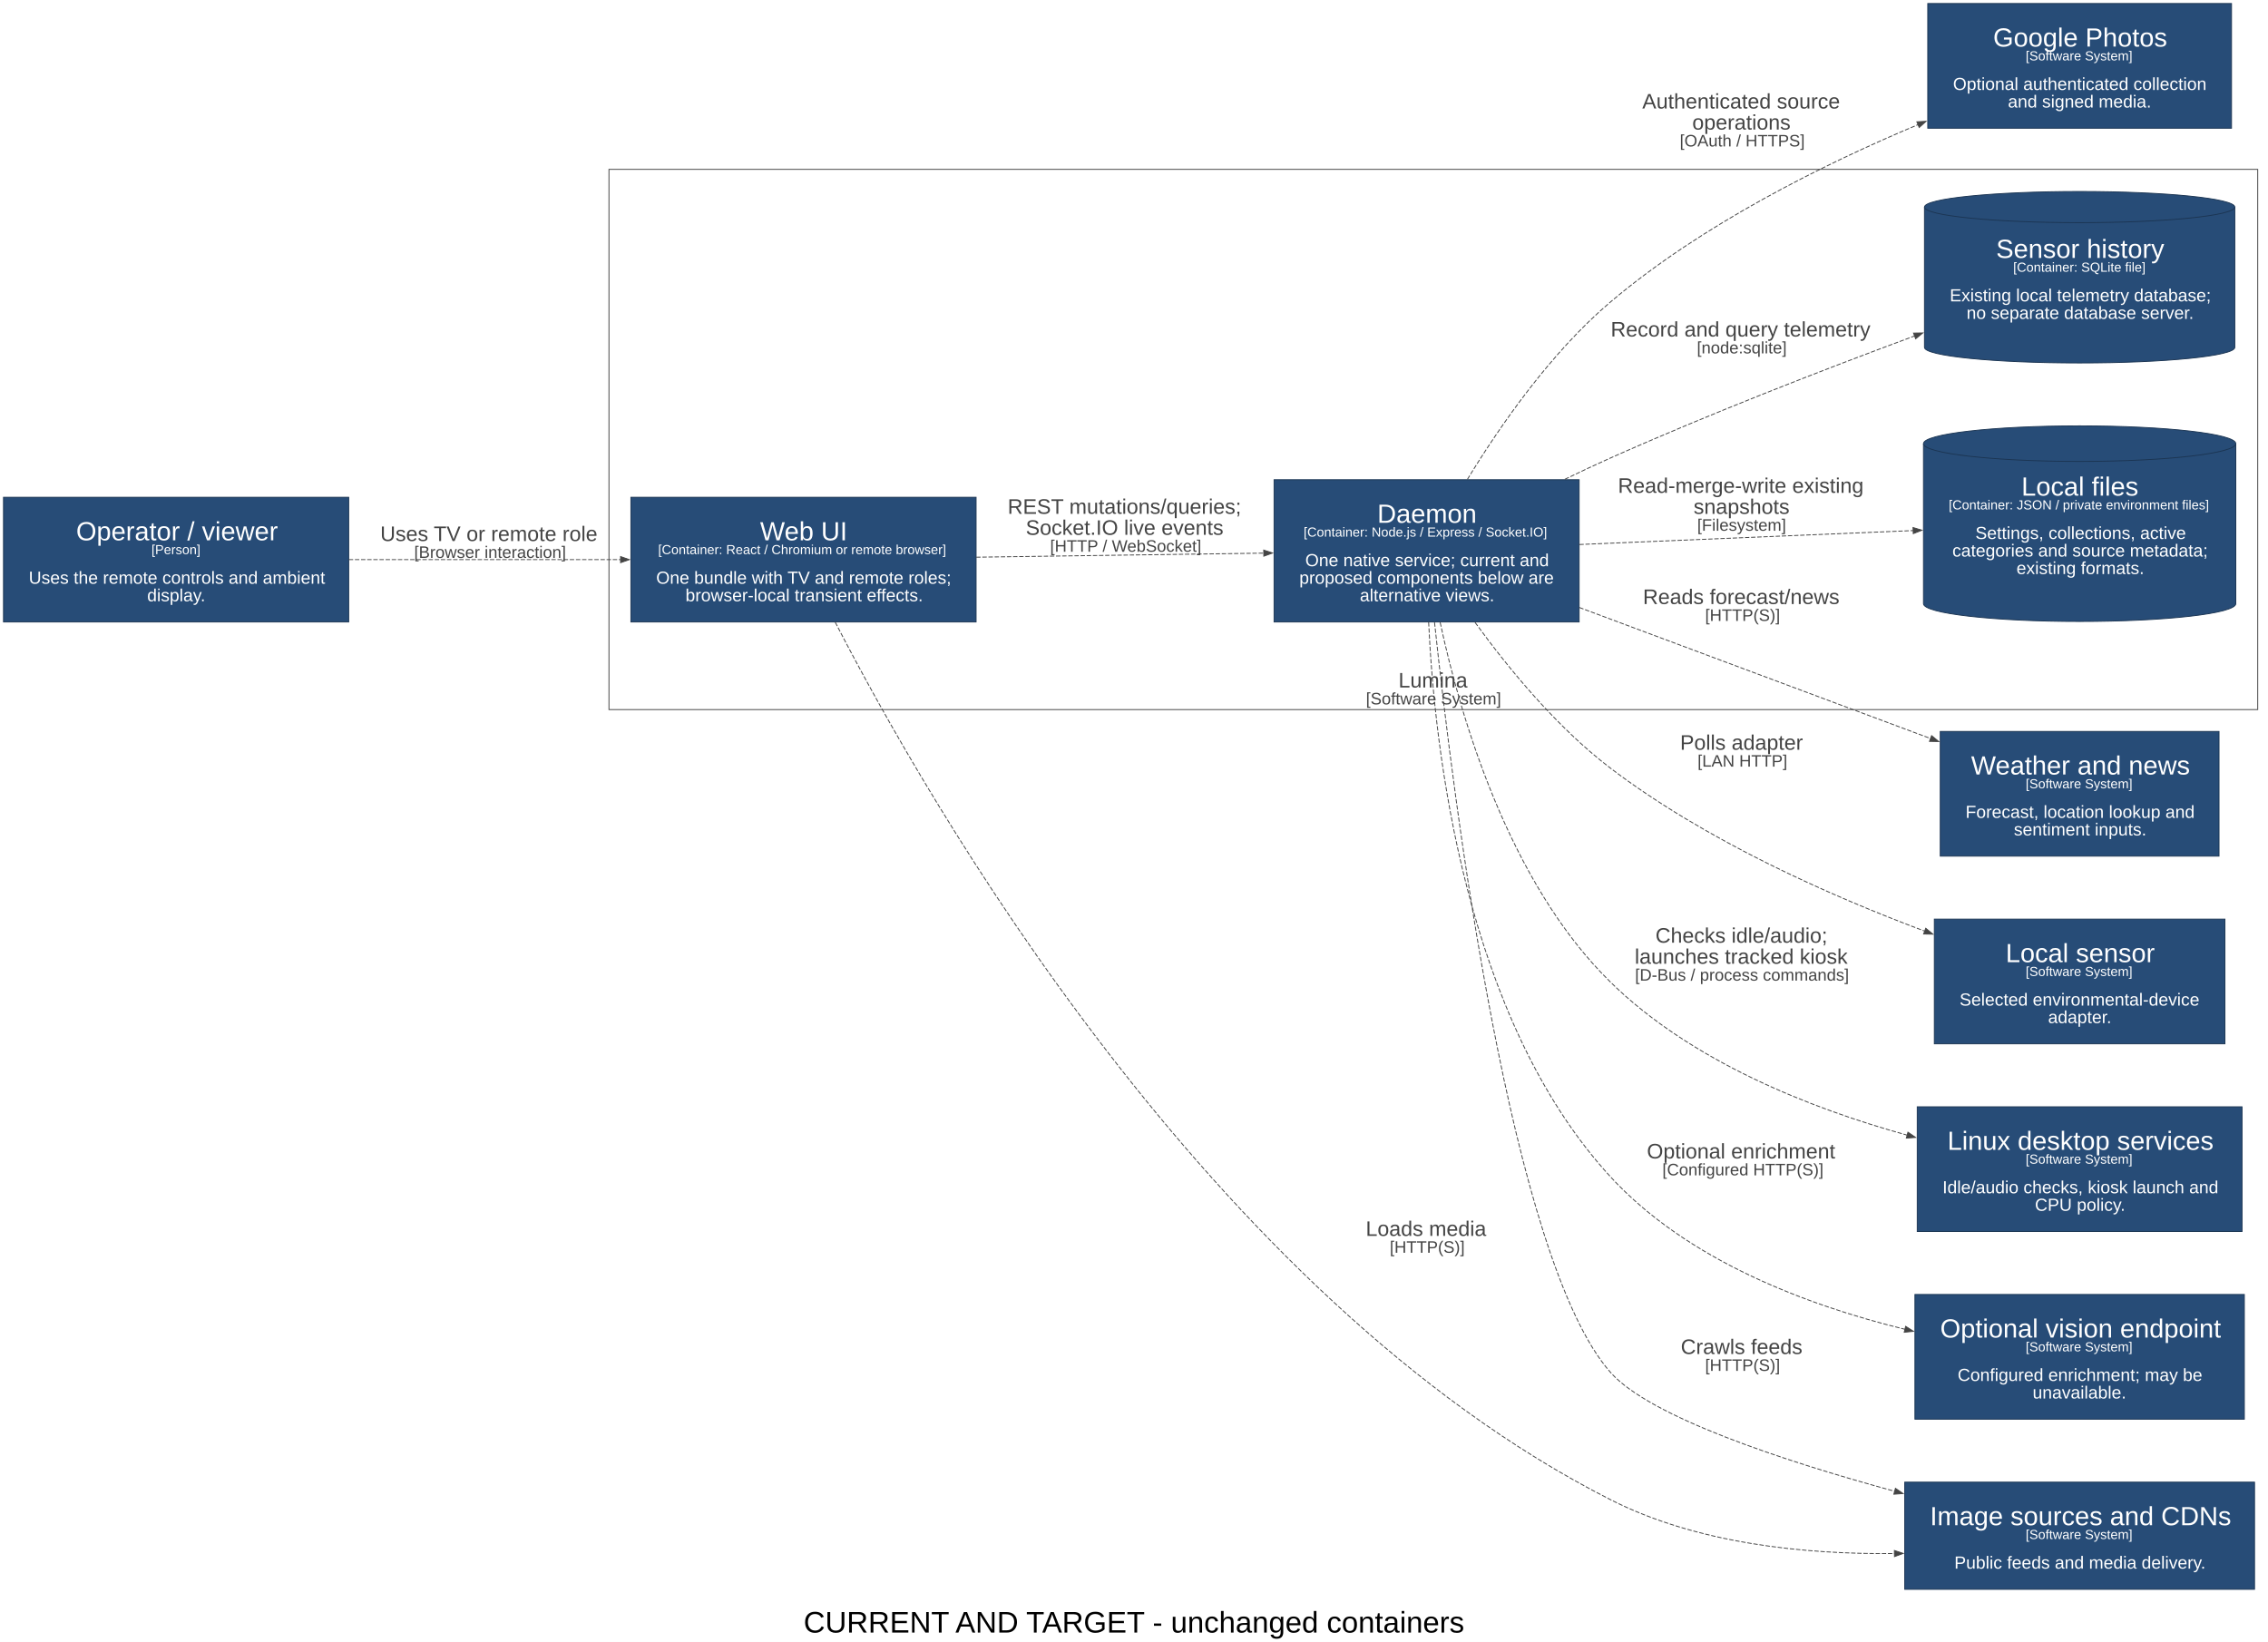
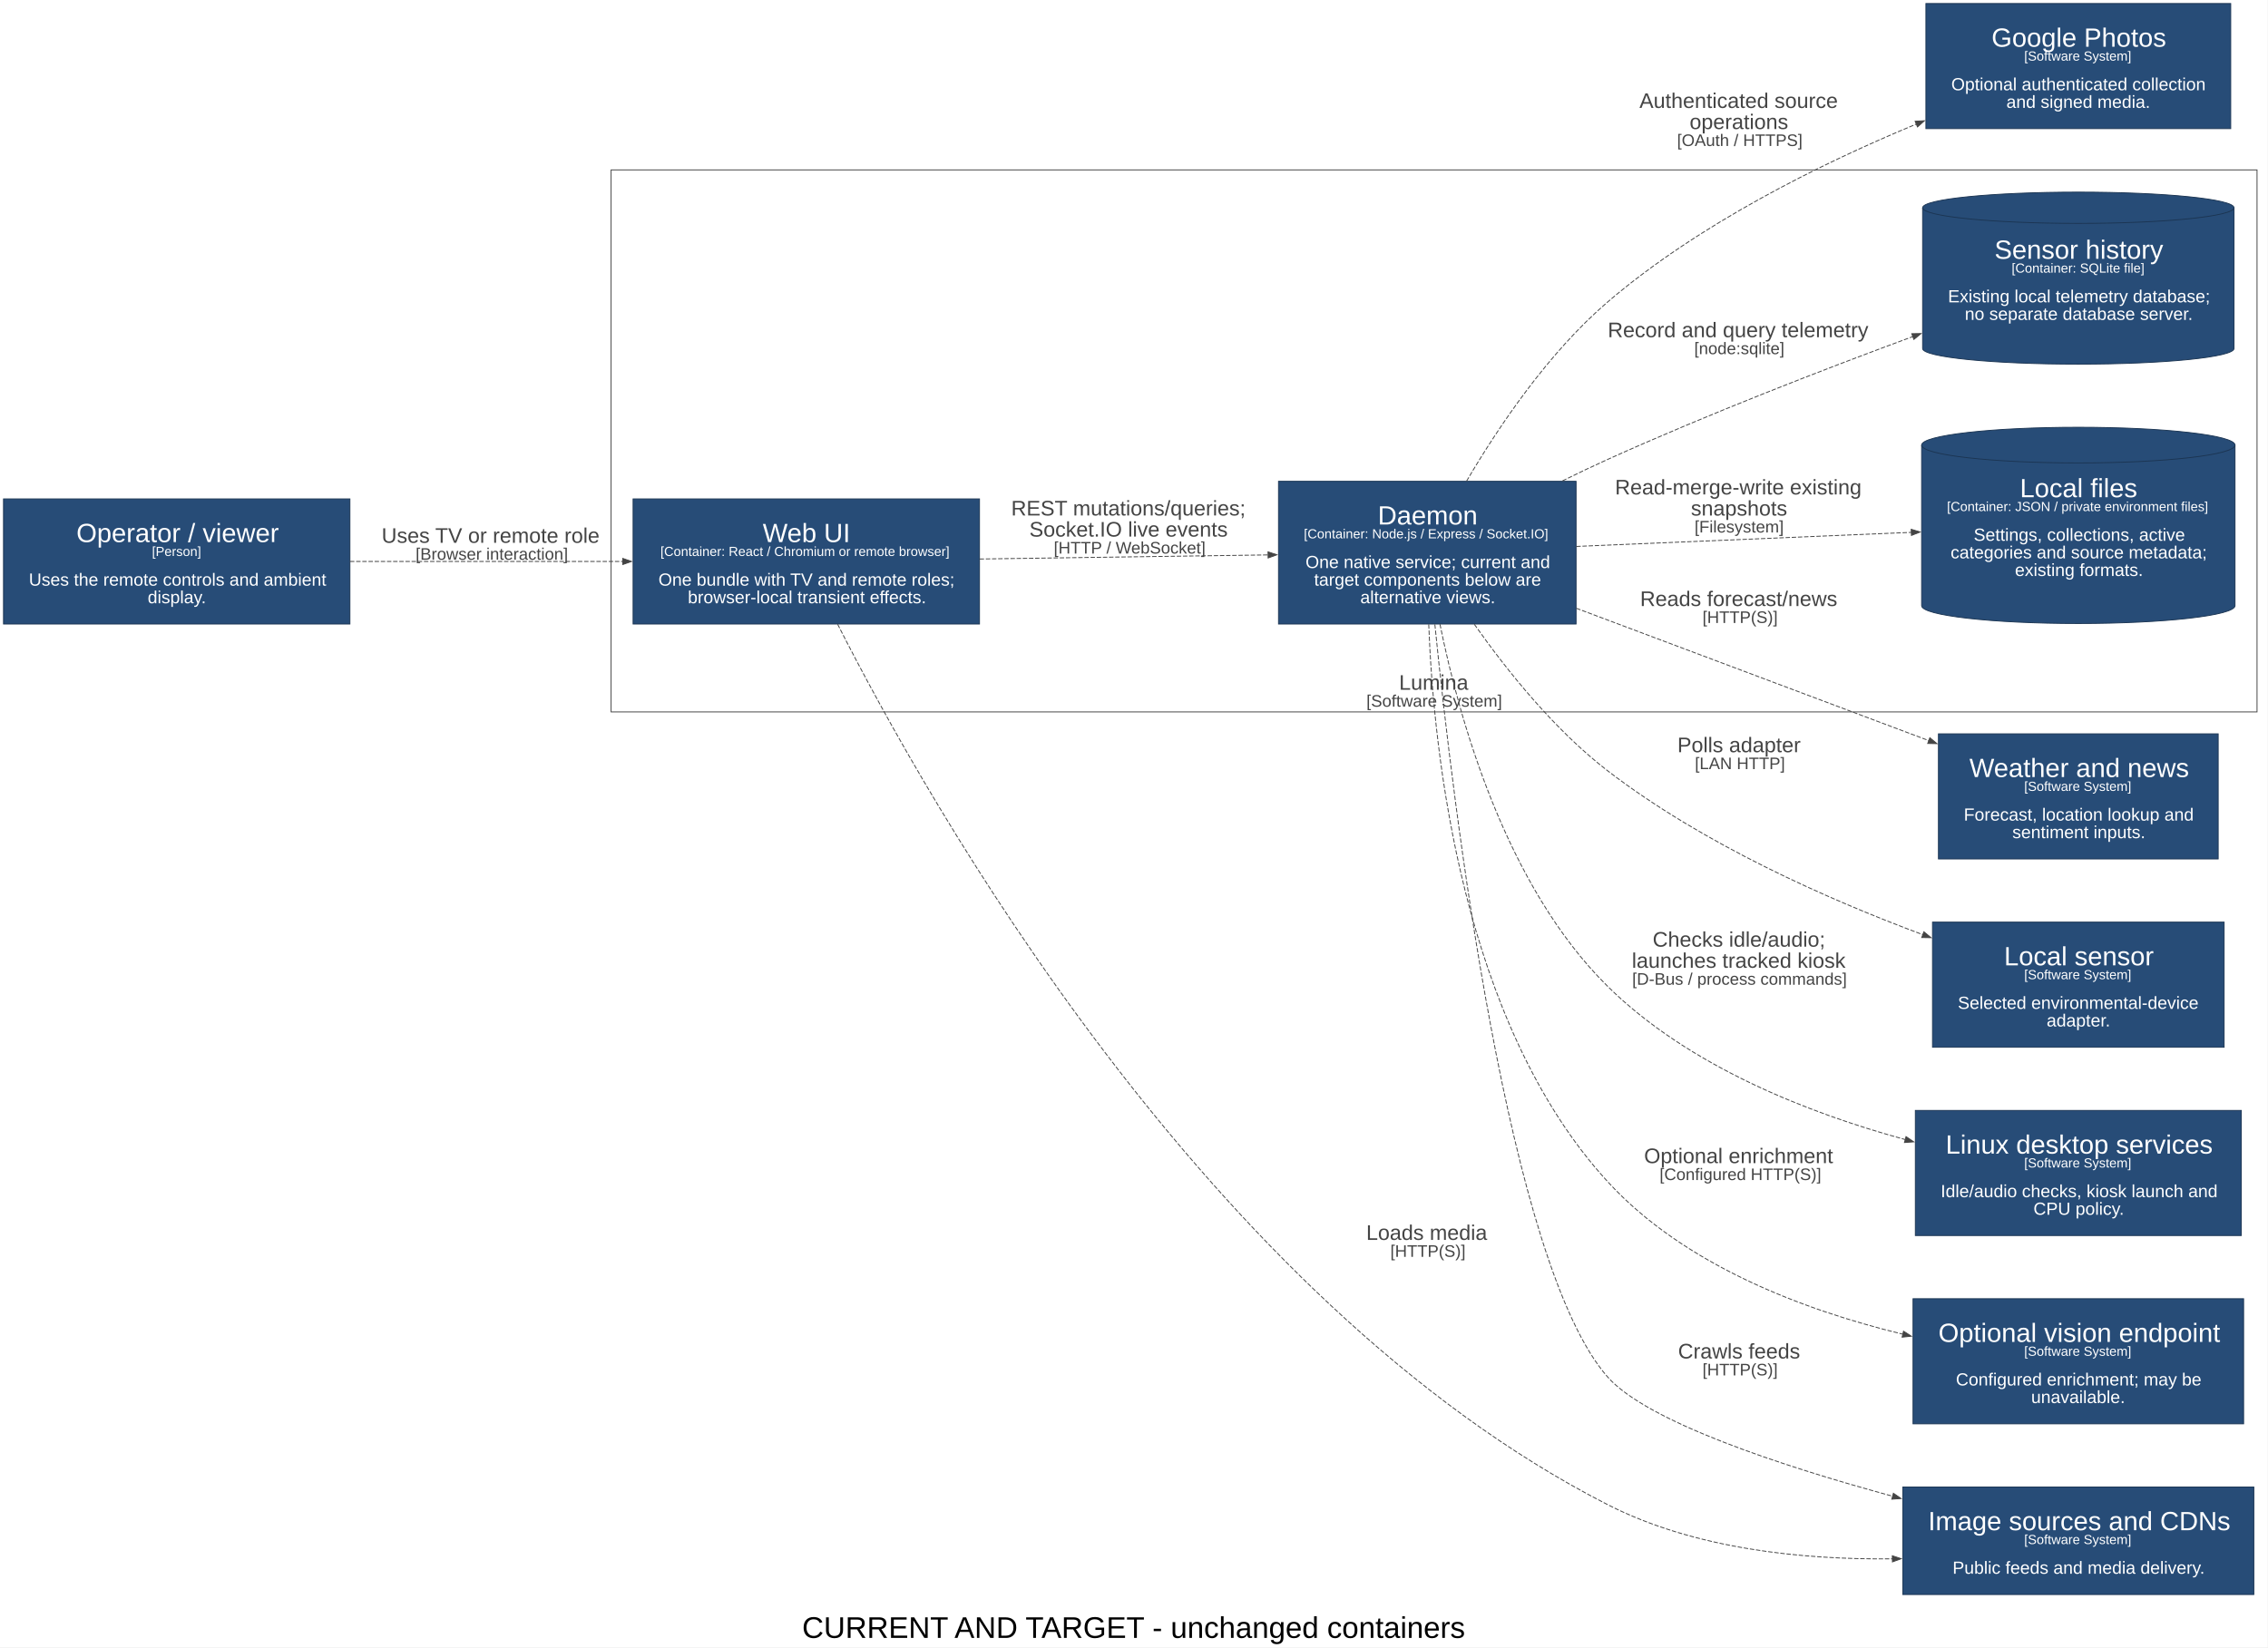
- <svg xmlns="http://www.w3.org/2000/svg" width="2586pt" height="1872pt" viewBox="0.00 0.00 2586.00 1872.00">
+ <svg xmlns="http://www.w3.org/2000/svg" width="2577pt" height="1872pt" viewBox="0.00 0.00 2577.00 1872.00">
  <g id="graph0" class="graph" transform="scale(1 1) rotate(0) translate(4 1868.2)">
-     <polygon fill="white" stroke="none" points="-4,4 -4,-1868.2 2582.28,-1868.2 2582.28,4 -4,4" />
-     <text xml:space="preserve" text-anchor="start" x="912.26" y="-6.7" font-family="Arial" font-size="34.00">CURRENT AND TARGET - unchanged containers</text>
+     <polygon fill="white" stroke="none" points="-4,4 -4,-1868.2 2572.53,-1868.2 2572.53,4 -4,4" />
+     <text xml:space="preserve" text-anchor="start" x="907.39" y="-6.7" font-family="Arial" font-size="34.00">CURRENT AND TARGET - unchanged containers</text>
    <g id="clust1" class="cluster">
-       <polygon fill="none" stroke="#444444" points="690.35,-1059.1 690.35,-1675.1 2570.28,-1675.1 2570.28,-1059.1 690.35,-1059.1" />
-       <text xml:space="preserve" text-anchor="start" x="1590.56" y="-1084.3" font-family="Arial" font-size="24.00" fill="#444444">Lumina</text>
-       <text xml:space="preserve" text-anchor="start" x="1553.44" y="-1065.05" font-family="Arial" font-size="19.00" fill="#444444">[Software System]</text>
+       <polygon fill="none" stroke="#444444" points="690.35,-1059.1 690.35,-1675.1 2560.53,-1675.1 2560.53,-1059.1 690.35,-1059.1" />
+       <text xml:space="preserve" text-anchor="start" x="1585.69" y="-1084.3" font-family="Arial" font-size="24.00" fill="#444444">Lumina</text>
+       <text xml:space="preserve" text-anchor="start" x="1548.56" y="-1065.05" font-family="Arial" font-size="19.00" fill="#444444">[Software System]</text>
    </g>
    <g id="1" class="node">
      <polygon fill="#274c77" stroke="#1b3553" points="393.6,-1301.2 0,-1301.2 0,-1159 393.6,-1159 393.6,-1301.2" />
      <text xml:space="preserve" text-anchor="start" x="82.8" y="-1252.1" font-family="Arial" font-size="30.00" fill="#ffffff">Operator / viewer</text>
      <text xml:space="preserve" text-anchor="start" x="168.68" y="-1236.35" font-family="Arial" font-size="15.00" fill="#ffffff">[Person]</text>
      <text xml:space="preserve" text-anchor="start" x="28.8" y="-1202.6" font-family="Arial" font-size="20.00" fill="#ffffff">Uses the remote controls and ambient</text>
      <text xml:space="preserve" text-anchor="start" x="163.8" y="-1182.6" font-family="Arial" font-size="20.00" fill="#ffffff">display.</text>
    </g>
    <g id="9" class="node">
      <polygon fill="#274c77" stroke="#1b3553" points="1108.95,-1301.2 715.35,-1301.2 715.35,-1159 1108.95,-1159 1108.95,-1301.2" />
      <text xml:space="preserve" text-anchor="start" x="862.65" y="-1252.1" font-family="Arial" font-size="30.00" fill="#ffffff">Web UI</text>
      <text xml:space="preserve" text-anchor="start" x="746.4" y="-1236.35" font-family="Arial" font-size="15.00" fill="#ffffff">[Container: React / Chromium or remote browser]</text>
      <text xml:space="preserve" text-anchor="start" x="744.15" y="-1202.6" font-family="Arial" font-size="20.00" fill="#ffffff">One bundle with TV and remote roles;</text>
      <text xml:space="preserve" text-anchor="start" x="777.53" y="-1182.6" font-family="Arial" font-size="20.00" fill="#ffffff">browser-local transient effects.</text>
    </g>
    <g id="36" class="edge">
      <path fill="none" stroke="#444444" stroke-dasharray="5,2" d="M393.67,-1230.1C489.98,-1230.1 606.07,-1230.1 703.87,-1230.1" />
      <polygon fill="#444444" stroke="#444444" points="703.59,-1233.6 713.59,-1230.1 703.59,-1226.6 703.59,-1233.6" />
      <text xml:space="preserve" text-anchor="start" x="429.6" y="-1251.3" font-family="Arial" font-size="24.00" fill="#444444">Uses TV or remote role</text>
      <text xml:space="preserve" text-anchor="start" x="468.23" y="-1232.05" font-family="Arial" font-size="19.00" fill="#444444">[Browser interaction]</text>
    </g>
    <g id="2" class="node">
-       <polygon fill="#274c77" stroke="#1b3553" points="2566.65,-178.2 2167.8,-178.2 2167.8,-56 2566.65,-56 2566.65,-178.2" />
-       <text xml:space="preserve" text-anchor="start" x="2196.6" y="-129.1" font-family="Arial" font-size="30.00" fill="#ffffff">Image sources and CDNs</text>
-       <text xml:space="preserve" text-anchor="start" x="2305.72" y="-113.35" font-family="Arial" font-size="15.00" fill="#ffffff">[Software System]</text>
-       <text xml:space="preserve" text-anchor="start" x="2224.35" y="-79.6" font-family="Arial" font-size="20.00" fill="#ffffff">Public feeds and media delivery.</text>
+       <polygon fill="#274c77" stroke="#1b3553" points="2556.9,-178.2 2158.05,-178.2 2158.05,-56 2556.9,-56 2556.9,-178.2" />
+       <text xml:space="preserve" text-anchor="start" x="2186.85" y="-129.1" font-family="Arial" font-size="30.00" fill="#ffffff">Image sources and CDNs</text>
+       <text xml:space="preserve" text-anchor="start" x="2295.97" y="-113.35" font-family="Arial" font-size="15.00" fill="#ffffff">[Software System]</text>
+       <text xml:space="preserve" text-anchor="start" x="2214.6" y="-79.6" font-family="Arial" font-size="20.00" fill="#ffffff">Public feeds and media delivery.</text>
    </g>
    <g id="3" class="node">
-       <polygon fill="#274c77" stroke="#1b3553" points="2526.15,-1034.2 2208.3,-1034.2 2208.3,-892 2526.15,-892 2526.15,-1034.2" />
-       <text xml:space="preserve" text-anchor="start" x="2243.47" y="-985.1" font-family="Arial" font-size="30.00" fill="#ffffff">Weather and news</text>
-       <text xml:space="preserve" text-anchor="start" x="2305.72" y="-969.35" font-family="Arial" font-size="15.00" fill="#ffffff">[Software System]</text>
-       <text xml:space="preserve" text-anchor="start" x="2237.1" y="-935.6" font-family="Arial" font-size="20.00" fill="#ffffff">Forecast, location lookup and</text>
-       <text xml:space="preserve" text-anchor="start" x="2292.22" y="-915.6" font-family="Arial" font-size="20.00" fill="#ffffff">sentiment inputs.</text>
+       <polygon fill="#274c77" stroke="#1b3553" points="2516.4,-1034.2 2198.55,-1034.2 2198.55,-892 2516.4,-892 2516.4,-1034.2" />
+       <text xml:space="preserve" text-anchor="start" x="2233.72" y="-985.1" font-family="Arial" font-size="30.00" fill="#ffffff">Weather and news</text>
+       <text xml:space="preserve" text-anchor="start" x="2295.97" y="-969.35" font-family="Arial" font-size="15.00" fill="#ffffff">[Software System]</text>
+       <text xml:space="preserve" text-anchor="start" x="2227.35" y="-935.6" font-family="Arial" font-size="20.00" fill="#ffffff">Forecast, location lookup and</text>
+       <text xml:space="preserve" text-anchor="start" x="2282.47" y="-915.6" font-family="Arial" font-size="20.00" fill="#ffffff">sentiment inputs.</text>
    </g>
    <g id="4" class="node">
-       <polygon fill="#274c77" stroke="#1b3553" points="2532.9,-820.2 2201.55,-820.2 2201.55,-678 2532.9,-678 2532.9,-820.2" />
-       <text xml:space="preserve" text-anchor="start" x="2282.85" y="-771.1" font-family="Arial" font-size="30.00" fill="#ffffff">Local sensor</text>
-       <text xml:space="preserve" text-anchor="start" x="2305.72" y="-755.35" font-family="Arial" font-size="15.00" fill="#ffffff">[Software System]</text>
-       <text xml:space="preserve" text-anchor="start" x="2230.35" y="-721.6" font-family="Arial" font-size="20.00" fill="#ffffff">Selected environmental-device</text>
-       <text xml:space="preserve" text-anchor="start" x="2331.22" y="-701.6" font-family="Arial" font-size="20.00" fill="#ffffff">adapter.</text>
+       <polygon fill="#274c77" stroke="#1b3553" points="2523.15,-820.2 2191.8,-820.2 2191.8,-678 2523.15,-678 2523.15,-820.2" />
+       <text xml:space="preserve" text-anchor="start" x="2273.1" y="-771.1" font-family="Arial" font-size="30.00" fill="#ffffff">Local sensor</text>
+       <text xml:space="preserve" text-anchor="start" x="2295.97" y="-755.35" font-family="Arial" font-size="15.00" fill="#ffffff">[Software System]</text>
+       <text xml:space="preserve" text-anchor="start" x="2220.6" y="-721.6" font-family="Arial" font-size="20.00" fill="#ffffff">Selected environmental-device</text>
+       <text xml:space="preserve" text-anchor="start" x="2321.47" y="-701.6" font-family="Arial" font-size="20.00" fill="#ffffff">adapter.</text>
    </g>
    <g id="5" class="node">
-       <polygon fill="#274c77" stroke="#1b3553" points="2552.4,-606.2 2182.05,-606.2 2182.05,-464 2552.4,-464 2552.4,-606.2" />
-       <text xml:space="preserve" text-anchor="start" x="2216.47" y="-557.1" font-family="Arial" font-size="30.00" fill="#ffffff">Linux desktop services</text>
-       <text xml:space="preserve" text-anchor="start" x="2305.72" y="-541.35" font-family="Arial" font-size="15.00" fill="#ffffff">[Software System]</text>
-       <text xml:space="preserve" text-anchor="start" x="2210.85" y="-507.6" font-family="Arial" font-size="20.00" fill="#ffffff">Idle/audio checks, kiosk launch and</text>
-       <text xml:space="preserve" text-anchor="start" x="2316.22" y="-487.6" font-family="Arial" font-size="20.00" fill="#ffffff">CPU policy.</text>
+       <polygon fill="#274c77" stroke="#1b3553" points="2542.65,-606.2 2172.3,-606.2 2172.3,-464 2542.65,-464 2542.65,-606.2" />
+       <text xml:space="preserve" text-anchor="start" x="2206.72" y="-557.1" font-family="Arial" font-size="30.00" fill="#ffffff">Linux desktop services</text>
+       <text xml:space="preserve" text-anchor="start" x="2295.97" y="-541.35" font-family="Arial" font-size="15.00" fill="#ffffff">[Software System]</text>
+       <text xml:space="preserve" text-anchor="start" x="2201.1" y="-507.6" font-family="Arial" font-size="20.00" fill="#ffffff">Idle/audio checks, kiosk launch and</text>
+       <text xml:space="preserve" text-anchor="start" x="2306.47" y="-487.6" font-family="Arial" font-size="20.00" fill="#ffffff">CPU policy.</text>
    </g>
    <g id="6" class="node">
-       <polygon fill="#274c77" stroke="#1b3553" points="2555.03,-392.2 2179.42,-392.2 2179.42,-250 2555.03,-250 2555.03,-392.2" />
-       <text xml:space="preserve" text-anchor="start" x="2208.22" y="-343.1" font-family="Arial" font-size="30.00" fill="#ffffff">Optional vision endpoint</text>
-       <text xml:space="preserve" text-anchor="start" x="2305.72" y="-327.35" font-family="Arial" font-size="15.00" fill="#ffffff">[Software System]</text>
-       <text xml:space="preserve" text-anchor="start" x="2228.1" y="-293.6" font-family="Arial" font-size="20.00" fill="#ffffff">Configured enrichment; may be</text>
-       <text xml:space="preserve" text-anchor="start" x="2313.6" y="-273.6" font-family="Arial" font-size="20.00" fill="#ffffff">unavailable.</text>
+       <polygon fill="#274c77" stroke="#1b3553" points="2545.28,-392.2 2169.67,-392.2 2169.67,-250 2545.28,-250 2545.28,-392.2" />
+       <text xml:space="preserve" text-anchor="start" x="2198.47" y="-343.1" font-family="Arial" font-size="30.00" fill="#ffffff">Optional vision endpoint</text>
+       <text xml:space="preserve" text-anchor="start" x="2295.97" y="-327.35" font-family="Arial" font-size="15.00" fill="#ffffff">[Software System]</text>
+       <text xml:space="preserve" text-anchor="start" x="2218.35" y="-293.6" font-family="Arial" font-size="20.00" fill="#ffffff">Configured enrichment; may be</text>
+       <text xml:space="preserve" text-anchor="start" x="2303.85" y="-273.6" font-family="Arial" font-size="20.00" fill="#ffffff">unavailable.</text>
    </g>
    <g id="7" class="node">
-       <polygon fill="#274c77" stroke="#1b3553" points="2540.4,-1864.2 2194.05,-1864.2 2194.05,-1722 2540.4,-1722 2540.4,-1864.2" />
-       <text xml:space="preserve" text-anchor="start" x="2268.6" y="-1815.1" font-family="Arial" font-size="30.00" fill="#ffffff">Google Photos</text>
-       <text xml:space="preserve" text-anchor="start" x="2305.72" y="-1799.35" font-family="Arial" font-size="15.00" fill="#ffffff">[Software System]</text>
-       <text xml:space="preserve" text-anchor="start" x="2222.85" y="-1765.6" font-family="Arial" font-size="20.00" fill="#ffffff">Optional authenticated collection</text>
-       <text xml:space="preserve" text-anchor="start" x="2285.47" y="-1745.6" font-family="Arial" font-size="20.00" fill="#ffffff">and signed media.</text>
+       <polygon fill="#274c77" stroke="#1b3553" points="2530.65,-1864.2 2184.3,-1864.2 2184.3,-1722 2530.65,-1722 2530.65,-1864.2" />
+       <text xml:space="preserve" text-anchor="start" x="2258.85" y="-1815.1" font-family="Arial" font-size="30.00" fill="#ffffff">Google Photos</text>
+       <text xml:space="preserve" text-anchor="start" x="2295.97" y="-1799.35" font-family="Arial" font-size="15.00" fill="#ffffff">[Software System]</text>
+       <text xml:space="preserve" text-anchor="start" x="2213.1" y="-1765.6" font-family="Arial" font-size="20.00" fill="#ffffff">Optional authenticated collection</text>
+       <text xml:space="preserve" text-anchor="start" x="2275.72" y="-1745.6" font-family="Arial" font-size="20.00" fill="#ffffff">and signed media.</text>
    </g>
    <g id="10" class="node">
-       <polygon fill="#274c77" stroke="#1b3553" points="1796.55,-1321.2 1448.7,-1321.2 1448.7,-1159 1796.55,-1159 1796.55,-1321.2" />
-       <text xml:space="preserve" text-anchor="start" x="1566.38" y="-1272.1" font-family="Arial" font-size="30.00" fill="#ffffff">Daemon</text>
-       <text xml:space="preserve" text-anchor="start" x="1482.38" y="-1256.35" font-family="Arial" font-size="15.00" fill="#ffffff">[Container: Node.js / Express / Socket.IO]</text>
-       <text xml:space="preserve" text-anchor="start" x="1484.25" y="-1222.6" font-family="Arial" font-size="20.00" fill="#ffffff">One native service; current and</text>
-       <text xml:space="preserve" text-anchor="start" x="1477.5" y="-1202.6" font-family="Arial" font-size="20.00" fill="#ffffff">proposed components below are</text>
-       <text xml:space="preserve" text-anchor="start" x="1546.5" y="-1182.6" font-family="Arial" font-size="20.00" fill="#ffffff">alternative views.</text>
+       <polygon fill="#274c77" stroke="#1b3553" points="1786.8,-1321.2 1448.7,-1321.2 1448.7,-1159 1786.8,-1159 1786.8,-1321.2" />
+       <text xml:space="preserve" text-anchor="start" x="1561.5" y="-1272.1" font-family="Arial" font-size="30.00" fill="#ffffff">Daemon</text>
+       <text xml:space="preserve" text-anchor="start" x="1477.5" y="-1256.35" font-family="Arial" font-size="15.00" fill="#ffffff">[Container: Node.js / Express / Socket.IO]</text>
+       <text xml:space="preserve" text-anchor="start" x="1479.38" y="-1222.6" font-family="Arial" font-size="20.00" fill="#ffffff">One native service; current and</text>
+       <text xml:space="preserve" text-anchor="start" x="1489.12" y="-1202.6" font-family="Arial" font-size="20.00" fill="#ffffff">target components below are</text>
+       <text xml:space="preserve" text-anchor="start" x="1541.62" y="-1182.6" font-family="Arial" font-size="20.00" fill="#ffffff">alternative views.</text>
    </g>
    <g id="41" class="edge">
-       <path fill="none" stroke="#444444" stroke-dasharray="5,2" d="M1631.67,-1158.55C1653.32,-954.79 1718.96,-430.7 1832.55,-303.1 1877.25,-252.89 2026.99,-203.14 2156.52,-167.75" />
-       <polygon fill="#444444" stroke="#444444" points="2157.2,-171.19 2165.93,-165.19 2155.36,-164.44 2157.2,-171.19" />
-       <text xml:space="preserve" text-anchor="start" x="1912.43" y="-324.3" font-family="Arial" font-size="24.00" fill="#444444">Crawls feeds</text>
-       <text xml:space="preserve" text-anchor="start" x="1940.18" y="-305.05" font-family="Arial" font-size="19.00" fill="#444444">[HTTP(S)]</text>
+       <path fill="none" stroke="#444444" stroke-dasharray="5,2" d="M1626.35,-1158.56C1646.87,-954.85 1709.65,-430.84 1822.8,-303.1 1867.37,-252.78 2017.12,-203.04 2146.69,-167.68" />
+       <polygon fill="#444444" stroke="#444444" points="2147.37,-171.12 2156.1,-165.12 2145.54,-164.36 2147.37,-171.12" />
+       <text xml:space="preserve" text-anchor="start" x="1902.68" y="-324.3" font-family="Arial" font-size="24.00" fill="#444444">Crawls feeds</text>
+       <text xml:space="preserve" text-anchor="start" x="1930.43" y="-305.05" font-family="Arial" font-size="19.00" fill="#444444">[HTTP(S)]</text>
    </g>
    <g id="42" class="edge">
-       <path fill="none" stroke="#444444" stroke-dasharray="5,2" d="M1796.79,-1175.51C1917.44,-1130.5 2077.56,-1070.78 2197.27,-1026.12" />
-       <polygon fill="#444444" stroke="#444444" points="2198.43,-1029.42 2206.58,-1022.65 2195.99,-1022.87 2198.43,-1029.42" />
-       <text xml:space="preserve" text-anchor="start" x="1869.3" y="-1179.45" font-family="Arial" font-size="24.00" fill="#444444">Reads forecast/news</text>
-       <text xml:space="preserve" text-anchor="start" x="1940.18" y="-1160.2" font-family="Arial" font-size="19.00" fill="#444444">[HTTP(S)]</text>
+       <path fill="none" stroke="#444444" stroke-dasharray="5,2" d="M1787.07,-1176.9C1906.99,-1131.87 2067.54,-1071.59 2187.58,-1026.51" />
+       <polygon fill="#444444" stroke="#444444" points="2188.79,-1029.8 2196.92,-1023.01 2186.33,-1023.25 2188.79,-1029.8" />
+       <text xml:space="preserve" text-anchor="start" x="1859.55" y="-1179.45" font-family="Arial" font-size="24.00" fill="#444444">Reads forecast/news</text>
+       <text xml:space="preserve" text-anchor="start" x="1930.43" y="-1160.2" font-family="Arial" font-size="19.00" fill="#444444">[HTTP(S)]</text>
    </g>
    <g id="43" class="edge">
-       <path fill="none" stroke="#444444" stroke-dasharray="5,2" d="M1677.89,-1158.5C1716.2,-1105.72 1771.44,-1038.46 1832.55,-992.1 1940.78,-909.99 2081.19,-847.46 2190.82,-806.4" />
-       <polygon fill="#444444" stroke="#444444" points="2191.76,-809.78 2199.91,-803.02 2189.32,-803.22 2191.76,-809.78" />
-       <text xml:space="preserve" text-anchor="start" x="1911.68" y="-1013.3" font-family="Arial" font-size="24.00" fill="#444444">Polls adapter</text>
-       <text xml:space="preserve" text-anchor="start" x="1931.55" y="-994.05" font-family="Arial" font-size="19.00" fill="#444444">[LAN HTTP]</text>
+       <path fill="none" stroke="#444444" stroke-dasharray="5,2" d="M1671.17,-1158.73C1708.43,-1105.88 1762.43,-1038.45 1822.8,-992.1 1930.65,-909.29 2071.24,-846.74 2181.04,-805.86" />
+       <polygon fill="#444444" stroke="#444444" points="2181.98,-809.24 2190.15,-802.49 2179.55,-802.67 2181.98,-809.24" />
+       <text xml:space="preserve" text-anchor="start" x="1901.93" y="-1013.3" font-family="Arial" font-size="24.00" fill="#444444">Polls adapter</text>
+       <text xml:space="preserve" text-anchor="start" x="1921.8" y="-994.05" font-family="Arial" font-size="19.00" fill="#444444">[LAN HTTP]</text>
    </g>
    <g id="44" class="edge">
-       <path fill="none" stroke="#444444" stroke-dasharray="5,2" d="M1638.08,-1158.53C1661.15,-1050.96 1716.14,-862 1832.55,-748.1 1924.59,-658.05 2059.49,-604.66 2170.63,-573.85" />
-       <polygon fill="#444444" stroke="#444444" points="2171.46,-577.25 2180.19,-571.24 2169.62,-570.5 2171.46,-577.25" />
-       <text xml:space="preserve" text-anchor="start" x="1883.55" y="-793.3" font-family="Arial" font-size="24.00" fill="#444444">Checks idle/audio;</text>
-       <text xml:space="preserve" text-anchor="start" x="1859.93" y="-769.3" font-family="Arial" font-size="24.00" fill="#444444">launches tracked kiosk</text>
-       <text xml:space="preserve" text-anchor="start" x="1860.3" y="-750.05" font-family="Arial" font-size="19.00" fill="#444444">[D-Bus / process commands]</text>
+       <path fill="none" stroke="#444444" stroke-dasharray="5,2" d="M1632.15,-1158.83C1653.94,-1051.11 1706.86,-861.39 1822.8,-747.1 1914.53,-656.68 2049.6,-603.53 2160.9,-573.06" />
+       <polygon fill="#444444" stroke="#444444" points="2161.72,-576.46 2170.47,-570.48 2159.91,-569.7 2161.72,-576.46" />
+       <text xml:space="preserve" text-anchor="start" x="1873.8" y="-792.3" font-family="Arial" font-size="24.00" fill="#444444">Checks idle/audio;</text>
+       <text xml:space="preserve" text-anchor="start" x="1850.18" y="-768.3" font-family="Arial" font-size="24.00" fill="#444444">launches tracked kiosk</text>
+       <text xml:space="preserve" text-anchor="start" x="1850.55" y="-749.05" font-family="Arial" font-size="19.00" fill="#444444">[D-Bus / process commands]</text>
    </g>
    <g id="45" class="edge">
-       <path fill="none" stroke="#444444" stroke-dasharray="5,2" d="M1624.95,-1158.76C1631.65,-1013.27 1666.08,-706.83 1832.55,-526.1 1919.67,-431.52 2055.3,-380.16 2168.02,-352.51" />
-       <polygon fill="#444444" stroke="#444444" points="2168.83,-355.91 2177.73,-350.18 2167.19,-349.11 2168.83,-355.91" />
-       <text xml:space="preserve" text-anchor="start" x="1873.8" y="-547.3" font-family="Arial" font-size="24.00" fill="#444444">Optional enrichment</text>
-       <text xml:space="preserve" text-anchor="start" x="1891.43" y="-528.05" font-family="Arial" font-size="19.00" fill="#444444">[Configured HTTP(S)]</text>
+       <path fill="none" stroke="#444444" stroke-dasharray="5,2" d="M1619.38,-1158.66C1624.87,-1012.99 1656.87,-706.16 1822.8,-525.1 1909.63,-430.36 2045.26,-379.26 2158.06,-351.9" />
+       <polygon fill="#444444" stroke="#444444" points="2158.86,-355.31 2167.78,-349.59 2157.24,-348.5 2158.86,-355.31" />
+       <text xml:space="preserve" text-anchor="start" x="1864.05" y="-546.3" font-family="Arial" font-size="24.00" fill="#444444">Optional enrichment</text>
+       <text xml:space="preserve" text-anchor="start" x="1881.68" y="-527.05" font-family="Arial" font-size="19.00" fill="#444444">[Configured HTTP(S)]</text>
    </g>
    <g id="46" class="edge">
-       <path fill="none" stroke="#444444" stroke-dasharray="5,2" d="M1669.17,-1321.66C1706.74,-1383.3 1764.77,-1466.81 1832.55,-1524.1 1936.37,-1611.86 2073.72,-1680.25 2183.07,-1726.11" />
-       <polygon fill="#444444" stroke="#444444" points="2181.59,-1729.29 2192.17,-1729.9 2184.28,-1722.82 2181.59,-1729.29" />
-       <text xml:space="preserve" text-anchor="start" x="1868.55" y="-1744.47" font-family="Arial" font-size="24.00" fill="#444444">Authenticated source</text>
-       <text xml:space="preserve" text-anchor="start" x="1925.55" y="-1720.47" font-family="Arial" font-size="24.00" fill="#444444">operations</text>
-       <text xml:space="preserve" text-anchor="start" x="1911.3" y="-1701.22" font-family="Arial" font-size="19.00" fill="#444444">[OAuth / HTTPS]</text>
+       <path fill="none" stroke="#444444" stroke-dasharray="5,2" d="M1662.37,-1321.4C1698.79,-1383.36 1755.5,-1467.56 1822.8,-1525.1 1926.24,-1613.54 2063.91,-1681.75 2173.52,-1727.22" />
+       <polygon fill="#444444" stroke="#444444" points="2172.06,-1730.4 2182.63,-1730.97 2174.72,-1723.93 2172.06,-1730.4" />
+       <text xml:space="preserve" text-anchor="start" x="1858.8" y="-1745.53" font-family="Arial" font-size="24.00" fill="#444444">Authenticated source</text>
+       <text xml:space="preserve" text-anchor="start" x="1915.8" y="-1721.53" font-family="Arial" font-size="24.00" fill="#444444">operations</text>
+       <text xml:space="preserve" text-anchor="start" x="1901.55" y="-1702.28" font-family="Arial" font-size="19.00" fill="#444444">[OAuth / HTTPS]</text>
    </g>
    <g id="27" class="node">
-       <path fill="#274c77" stroke="#1b3553" d="M2545.28,-1362.34C2545.28,-1373.52 2465.47,-1382.61 2367.22,-1382.61 2268.98,-1382.61 2189.17,-1373.52 2189.17,-1362.34 2189.17,-1362.34 2189.17,-1179.86 2189.17,-1179.86 2189.17,-1168.68 2268.98,-1159.59 2367.22,-1159.59 2465.47,-1159.59 2545.28,-1168.68 2545.28,-1179.86 2545.28,-1179.86 2545.28,-1362.34 2545.28,-1362.34" />
-       <path fill="none" stroke="#1b3553" d="M2545.28,-1362.34C2545.28,-1351.15 2465.47,-1342.06 2367.22,-1342.06 2268.98,-1342.06 2189.17,-1351.15 2189.17,-1362.34" />
-       <text xml:space="preserve" text-anchor="start" x="2300.85" y="-1303.1" font-family="Arial" font-size="30.00" fill="#ffffff">Local files</text>
-       <text xml:space="preserve" text-anchor="start" x="2217.97" y="-1287.35" font-family="Arial" font-size="15.00" fill="#ffffff">[Container: JSON / private environment files]</text>
-       <text xml:space="preserve" text-anchor="start" x="2248.35" y="-1253.6" font-family="Arial" font-size="20.00" fill="#ffffff">Settings, collections, active</text>
-       <text xml:space="preserve" text-anchor="start" x="2222.1" y="-1233.6" font-family="Arial" font-size="20.00" fill="#ffffff">categories and source metadata;</text>
-       <text xml:space="preserve" text-anchor="start" x="2295.22" y="-1213.6" font-family="Arial" font-size="20.00" fill="#ffffff">existing formats.</text>
+       <path fill="#274c77" stroke="#1b3553" d="M2535.53,-1362.34C2535.53,-1373.52 2455.72,-1382.61 2357.47,-1382.61 2259.23,-1382.61 2179.42,-1373.52 2179.42,-1362.34 2179.42,-1362.34 2179.42,-1179.86 2179.42,-1179.86 2179.42,-1168.68 2259.23,-1159.59 2357.47,-1159.59 2455.72,-1159.59 2535.53,-1168.68 2535.53,-1179.86 2535.53,-1179.86 2535.53,-1362.34 2535.53,-1362.34" />
+       <path fill="none" stroke="#1b3553" d="M2535.53,-1362.34C2535.53,-1351.15 2455.72,-1342.06 2357.47,-1342.06 2259.23,-1342.06 2179.42,-1351.15 2179.42,-1362.34" />
+       <text xml:space="preserve" text-anchor="start" x="2291.1" y="-1303.1" font-family="Arial" font-size="30.00" fill="#ffffff">Local files</text>
+       <text xml:space="preserve" text-anchor="start" x="2208.22" y="-1287.35" font-family="Arial" font-size="15.00" fill="#ffffff">[Container: JSON / private environment files]</text>
+       <text xml:space="preserve" text-anchor="start" x="2238.6" y="-1253.6" font-family="Arial" font-size="20.00" fill="#ffffff">Settings, collections, active</text>
+       <text xml:space="preserve" text-anchor="start" x="2212.35" y="-1233.6" font-family="Arial" font-size="20.00" fill="#ffffff">categories and source metadata;</text>
+       <text xml:space="preserve" text-anchor="start" x="2285.47" y="-1213.6" font-family="Arial" font-size="20.00" fill="#ffffff">existing formats.</text>
    </g>
    <g id="39" class="edge">
-       <path fill="none" stroke="#444444" stroke-dasharray="5,2" d="M1796.79,-1247.33C1910.97,-1252.1 2060.5,-1258.34 2177.67,-1263.23" />
-       <polygon fill="#444444" stroke="#444444" points="2177.26,-1266.71 2187.4,-1263.63 2177.55,-1259.72 2177.26,-1266.71" />
-       <text xml:space="preserve" text-anchor="start" x="1840.8" y="-1306.27" font-family="Arial" font-size="24.00" fill="#444444">Read-merge-write existing</text>
-       <text xml:space="preserve" text-anchor="start" x="1927.05" y="-1282.27" font-family="Arial" font-size="24.00" fill="#444444">snapshots</text>
-       <text xml:space="preserve" text-anchor="start" x="1931.18" y="-1263.02" font-family="Arial" font-size="19.00" fill="#444444">[Filesystem]</text>
+       <path fill="none" stroke="#444444" stroke-dasharray="5,2" d="M1787.07,-1247.17C1900.57,-1251.94 2050.46,-1258.24 2167.97,-1263.18" />
+       <polygon fill="#444444" stroke="#444444" points="2167.58,-1266.67 2177.72,-1263.59 2167.88,-1259.67 2167.58,-1266.67" />
+       <text xml:space="preserve" text-anchor="start" x="1831.05" y="-1306.27" font-family="Arial" font-size="24.00" fill="#444444">Read-merge-write existing</text>
+       <text xml:space="preserve" text-anchor="start" x="1917.3" y="-1282.27" font-family="Arial" font-size="24.00" fill="#444444">snapshots</text>
+       <text xml:space="preserve" text-anchor="start" x="1921.43" y="-1263.02" font-family="Arial" font-size="19.00" fill="#444444">[Filesystem]</text>
    </g>
    <g id="28" class="node">
-       <path fill="#274c77" stroke="#1b3553" d="M2544.15,-1632.09C2544.15,-1641.9 2464.85,-1649.86 2367.22,-1649.86 2269.6,-1649.86 2190.3,-1641.9 2190.3,-1632.09 2190.3,-1632.09 2190.3,-1472.11 2190.3,-1472.11 2190.3,-1462.3 2269.6,-1454.34 2367.22,-1454.34 2464.85,-1454.34 2544.15,-1462.3 2544.15,-1472.11 2544.15,-1472.11 2544.15,-1632.09 2544.15,-1632.09" />
-       <path fill="none" stroke="#1b3553" d="M2544.15,-1632.09C2544.15,-1622.28 2464.85,-1614.31 2367.22,-1614.31 2269.6,-1614.31 2190.3,-1622.28 2190.3,-1632.09" />
-       <text xml:space="preserve" text-anchor="start" x="2271.97" y="-1574.1" font-family="Arial" font-size="30.00" fill="#ffffff">Sensor history</text>
-       <text xml:space="preserve" text-anchor="start" x="2291.47" y="-1558.35" font-family="Arial" font-size="15.00" fill="#ffffff">[Container: SQLite file]</text>
-       <text xml:space="preserve" text-anchor="start" x="2219.1" y="-1524.6" font-family="Arial" font-size="20.00" fill="#ffffff">Existing local telemetry database;</text>
-       <text xml:space="preserve" text-anchor="start" x="2238.22" y="-1504.6" font-family="Arial" font-size="20.00" fill="#ffffff">no separate database server.</text>
+       <path fill="#274c77" stroke="#1b3553" d="M2534.4,-1632.09C2534.4,-1641.9 2455.1,-1649.86 2357.47,-1649.86 2259.85,-1649.86 2180.55,-1641.9 2180.55,-1632.09 2180.55,-1632.09 2180.55,-1472.11 2180.55,-1472.11 2180.55,-1462.3 2259.85,-1454.34 2357.47,-1454.34 2455.1,-1454.34 2534.4,-1462.3 2534.4,-1472.11 2534.4,-1472.11 2534.4,-1632.09 2534.4,-1632.09" />
+       <path fill="none" stroke="#1b3553" d="M2534.4,-1632.09C2534.4,-1622.28 2455.1,-1614.31 2357.47,-1614.31 2259.85,-1614.31 2180.55,-1622.28 2180.55,-1632.09" />
+       <text xml:space="preserve" text-anchor="start" x="2262.22" y="-1574.1" font-family="Arial" font-size="30.00" fill="#ffffff">Sensor history</text>
+       <text xml:space="preserve" text-anchor="start" x="2281.72" y="-1558.35" font-family="Arial" font-size="15.00" fill="#ffffff">[Container: SQLite file]</text>
+       <text xml:space="preserve" text-anchor="start" x="2209.35" y="-1524.6" font-family="Arial" font-size="20.00" fill="#ffffff">Existing local telemetry database;</text>
+       <text xml:space="preserve" text-anchor="start" x="2228.47" y="-1504.6" font-family="Arial" font-size="20.00" fill="#ffffff">no separate database server.</text>
    </g>
    <g id="40" class="edge">
-       <path fill="none" stroke="#444444" stroke-dasharray="5,2" d="M1780.23,-1321.7C1797.76,-1330.19 1815.46,-1338.49 1832.55,-1346.1 1946.03,-1396.63 2076.02,-1446.96 2179.29,-1485.22" />
-       <polygon fill="#444444" stroke="#444444" points="2177.83,-1488.41 2188.42,-1488.6 2180.25,-1481.85 2177.83,-1488.41" />
-       <text xml:space="preserve" text-anchor="start" x="1832.55" y="-1484.49" font-family="Arial" font-size="24.00" fill="#444444">Record and query telemetry</text>
-       <text xml:space="preserve" text-anchor="start" x="1930.8" y="-1465.24" font-family="Arial" font-size="19.00" fill="#444444">[node:sqlite]</text>
+       <path fill="none" stroke="#444444" stroke-dasharray="5,2" d="M1771.33,-1321.68C1788.56,-1330.2 1805.97,-1338.51 1822.8,-1346.1 1936.14,-1397.23 2066.27,-1447.62 2169.65,-1485.76" />
+       <polygon fill="#444444" stroke="#444444" points="2168.19,-1488.95 2178.79,-1489.13 2170.61,-1482.39 2168.19,-1488.95" />
+       <text xml:space="preserve" text-anchor="start" x="1822.8" y="-1484.97" font-family="Arial" font-size="24.00" fill="#444444">Record and query telemetry</text>
+       <text xml:space="preserve" text-anchor="start" x="1921.05" y="-1465.72" font-family="Arial" font-size="19.00" fill="#444444">[node:sqlite]</text>
    </g>
    <g id="38" class="edge">
-       <path fill="none" stroke="#444444" stroke-dasharray="5,2" d="M948.34,-1158.76C1051.55,-958.38 1375.24,-389.98 1832.55,-158.1 1931.21,-108.08 2053.5,-95.71 2156.13,-96.79" />
-       <polygon fill="#444444" stroke="#444444" points="2156.01,-100.29 2166.07,-96.95 2156.12,-93.29 2156.01,-100.29" />
-       <text xml:space="preserve" text-anchor="start" x="1553.25" y="-458.98" font-family="Arial" font-size="24.00" fill="#444444">Loads media</text>
-       <text xml:space="preserve" text-anchor="start" x="1580.62" y="-439.73" font-family="Arial" font-size="19.00" fill="#444444">[HTTP(S)]</text>
+       <path fill="none" stroke="#444444" stroke-dasharray="5,2" d="M947.75,-1158.78C1049.28,-958.44 1368.15,-390.14 1822.8,-158.1 1921.33,-107.82 2043.61,-95.43 2146.26,-96.57" />
+       <polygon fill="#444444" stroke="#444444" points="2146.15,-100.07 2156.21,-96.73 2146.27,-93.07 2146.15,-100.07" />
+       <text xml:space="preserve" text-anchor="start" x="1548.38" y="-459.06" font-family="Arial" font-size="24.00" fill="#444444">Loads media</text>
+       <text xml:space="preserve" text-anchor="start" x="1575.75" y="-439.81" font-family="Arial" font-size="19.00" fill="#444444">[HTTP(S)]</text>
    </g>
    <g id="37" class="edge">
-       <path fill="none" stroke="#444444" stroke-dasharray="5,2" d="M1109.09,-1232.87C1211.62,-1234.31 1336.44,-1236.07 1437.22,-1237.5" />
-       <polygon fill="#444444" stroke="#444444" points="1436.89,-1240.99 1446.94,-1237.63 1436.99,-1233.99 1436.89,-1240.99" />
+       <path fill="none" stroke="#444444" stroke-dasharray="5,2" d="M1109.14,-1232.89C1211.82,-1234.34 1336.69,-1236.12 1436.89,-1237.54" />
+       <polygon fill="#444444" stroke="#444444" points="1436.8,-1241.04 1446.84,-1237.69 1436.9,-1234.04 1436.8,-1241.04" />
      <text xml:space="preserve" text-anchor="start" x="1144.95" y="-1282.35" font-family="Arial" font-size="24.00" fill="#444444">REST mutations/queries;</text>
      <text xml:space="preserve" text-anchor="start" x="1165.58" y="-1258.35" font-family="Arial" font-size="24.00" fill="#444444">Socket.IO live events</text>
      <text xml:space="preserve" text-anchor="start" x="1193.33" y="-1239.1" font-family="Arial" font-size="19.00" fill="#444444">[HTTP / WebSocket]</text>
    </g>
  </g>
</svg>
